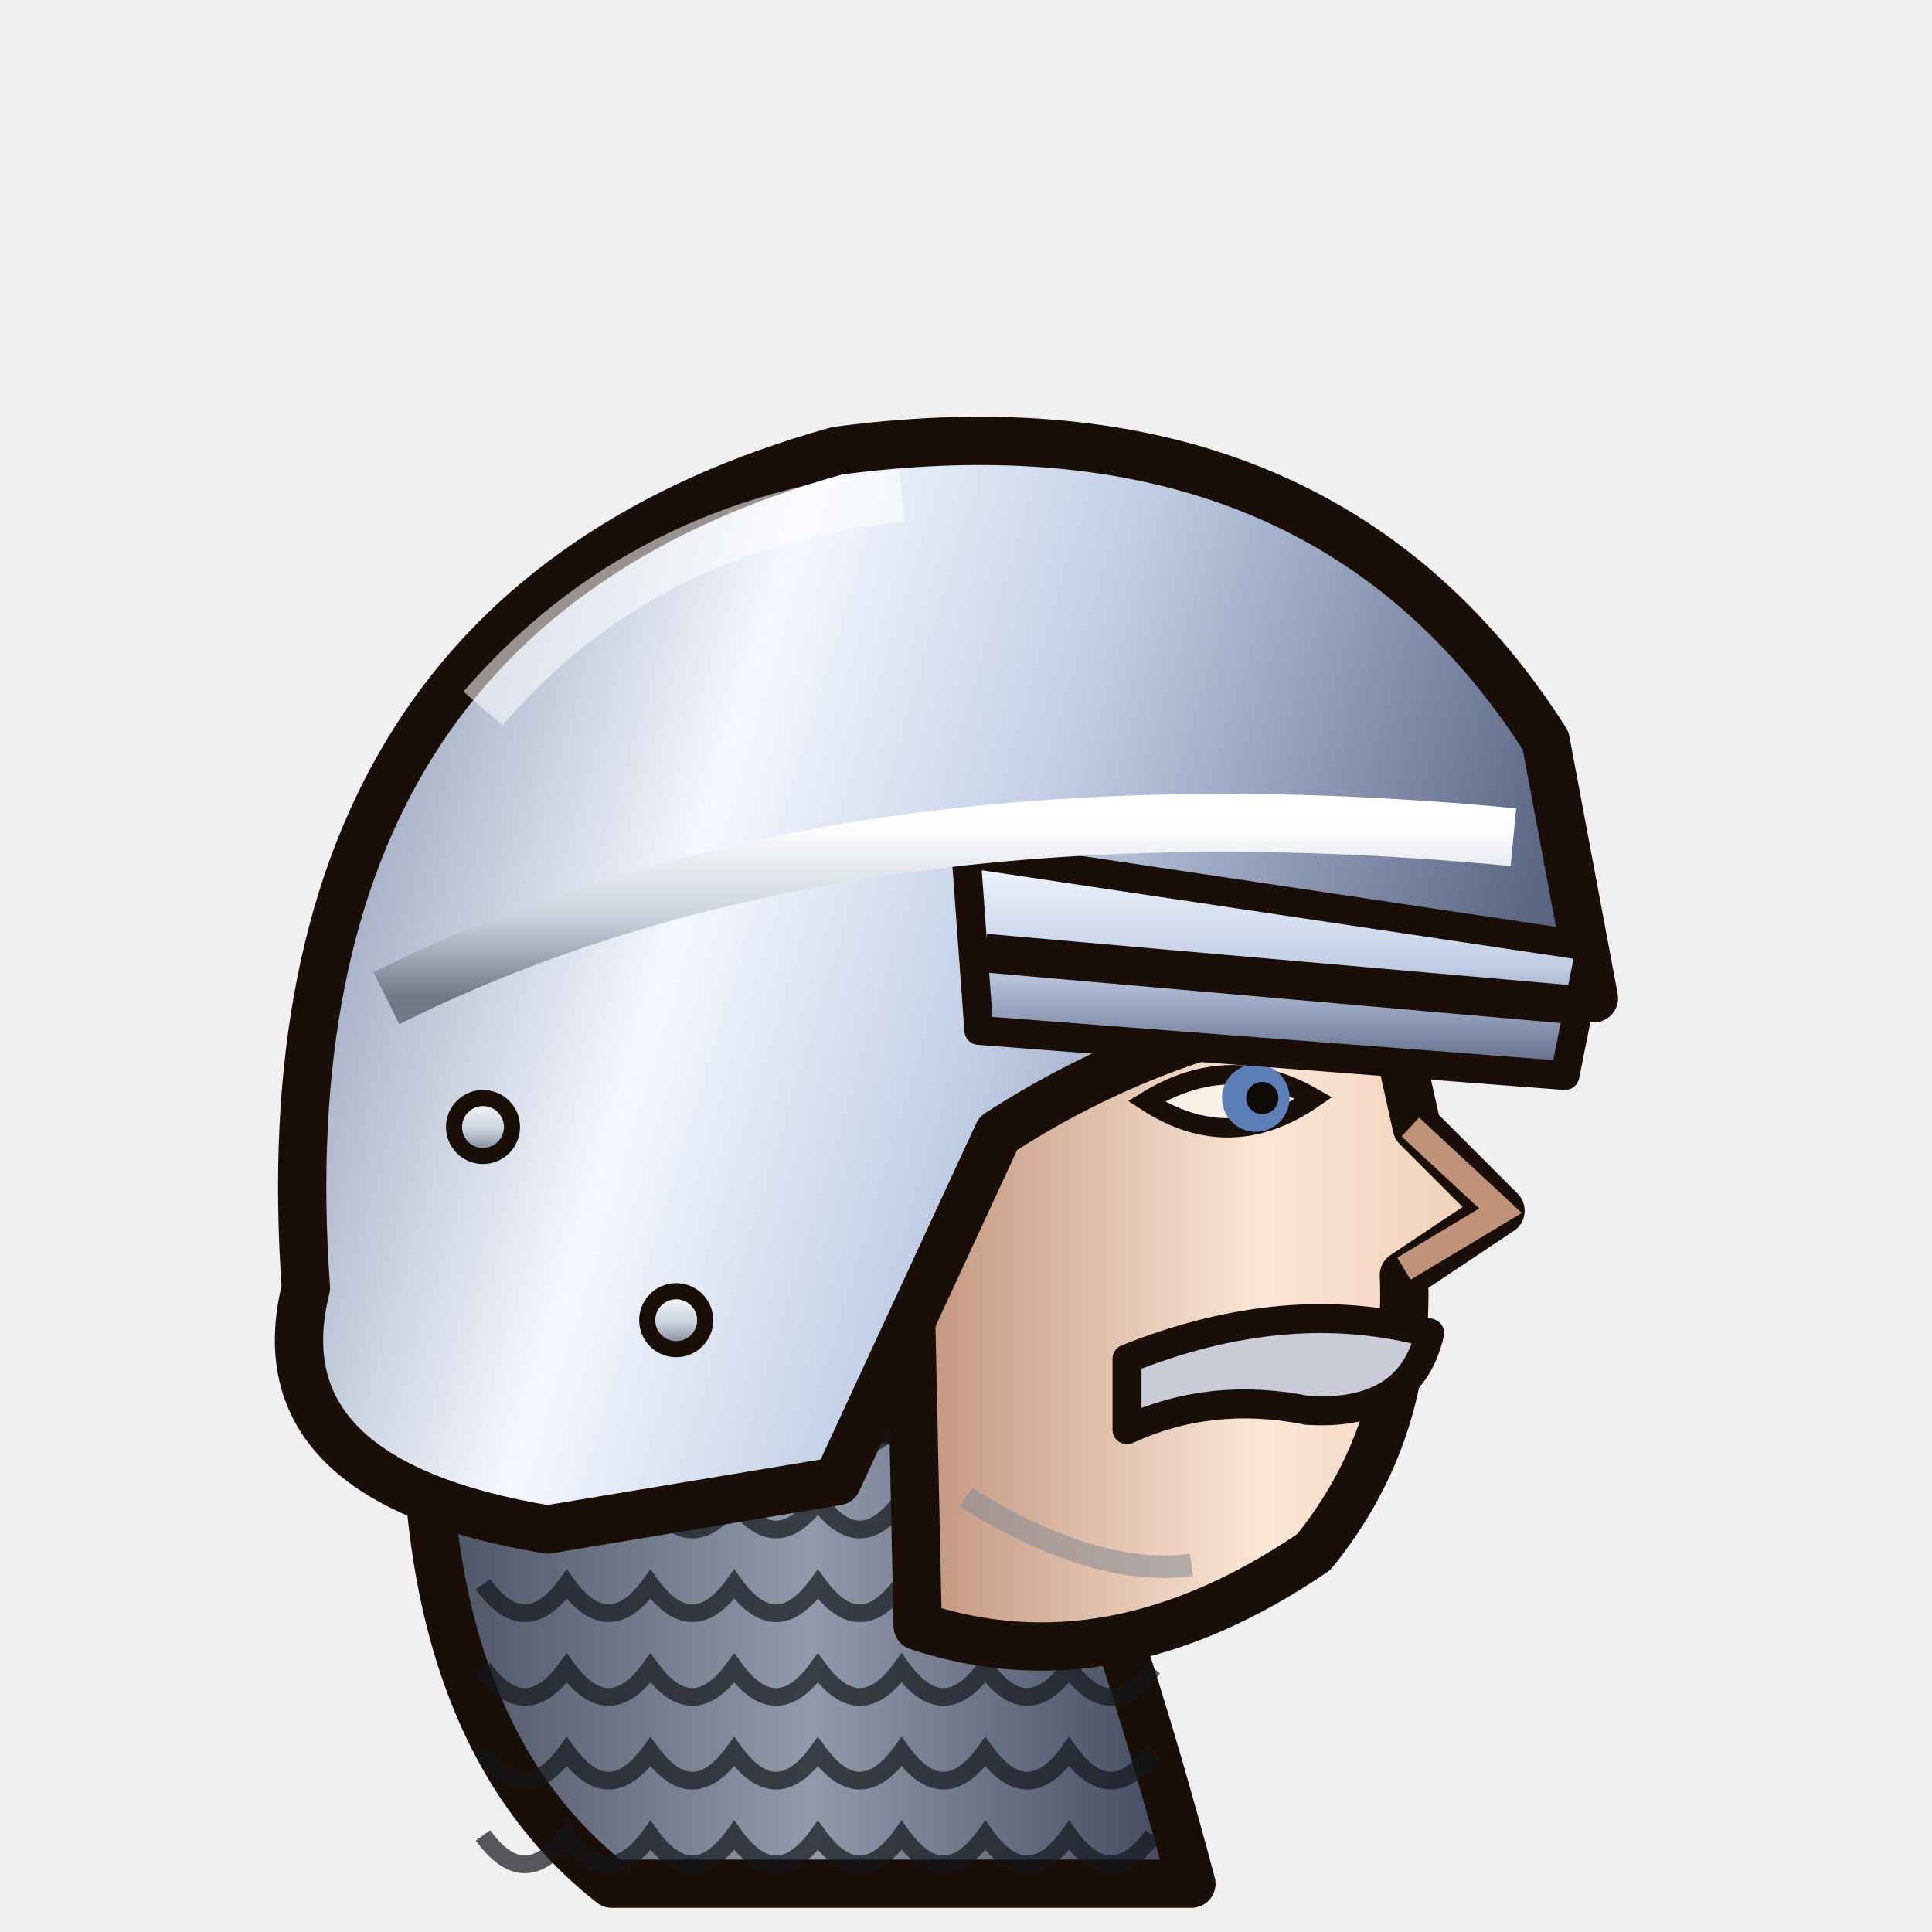
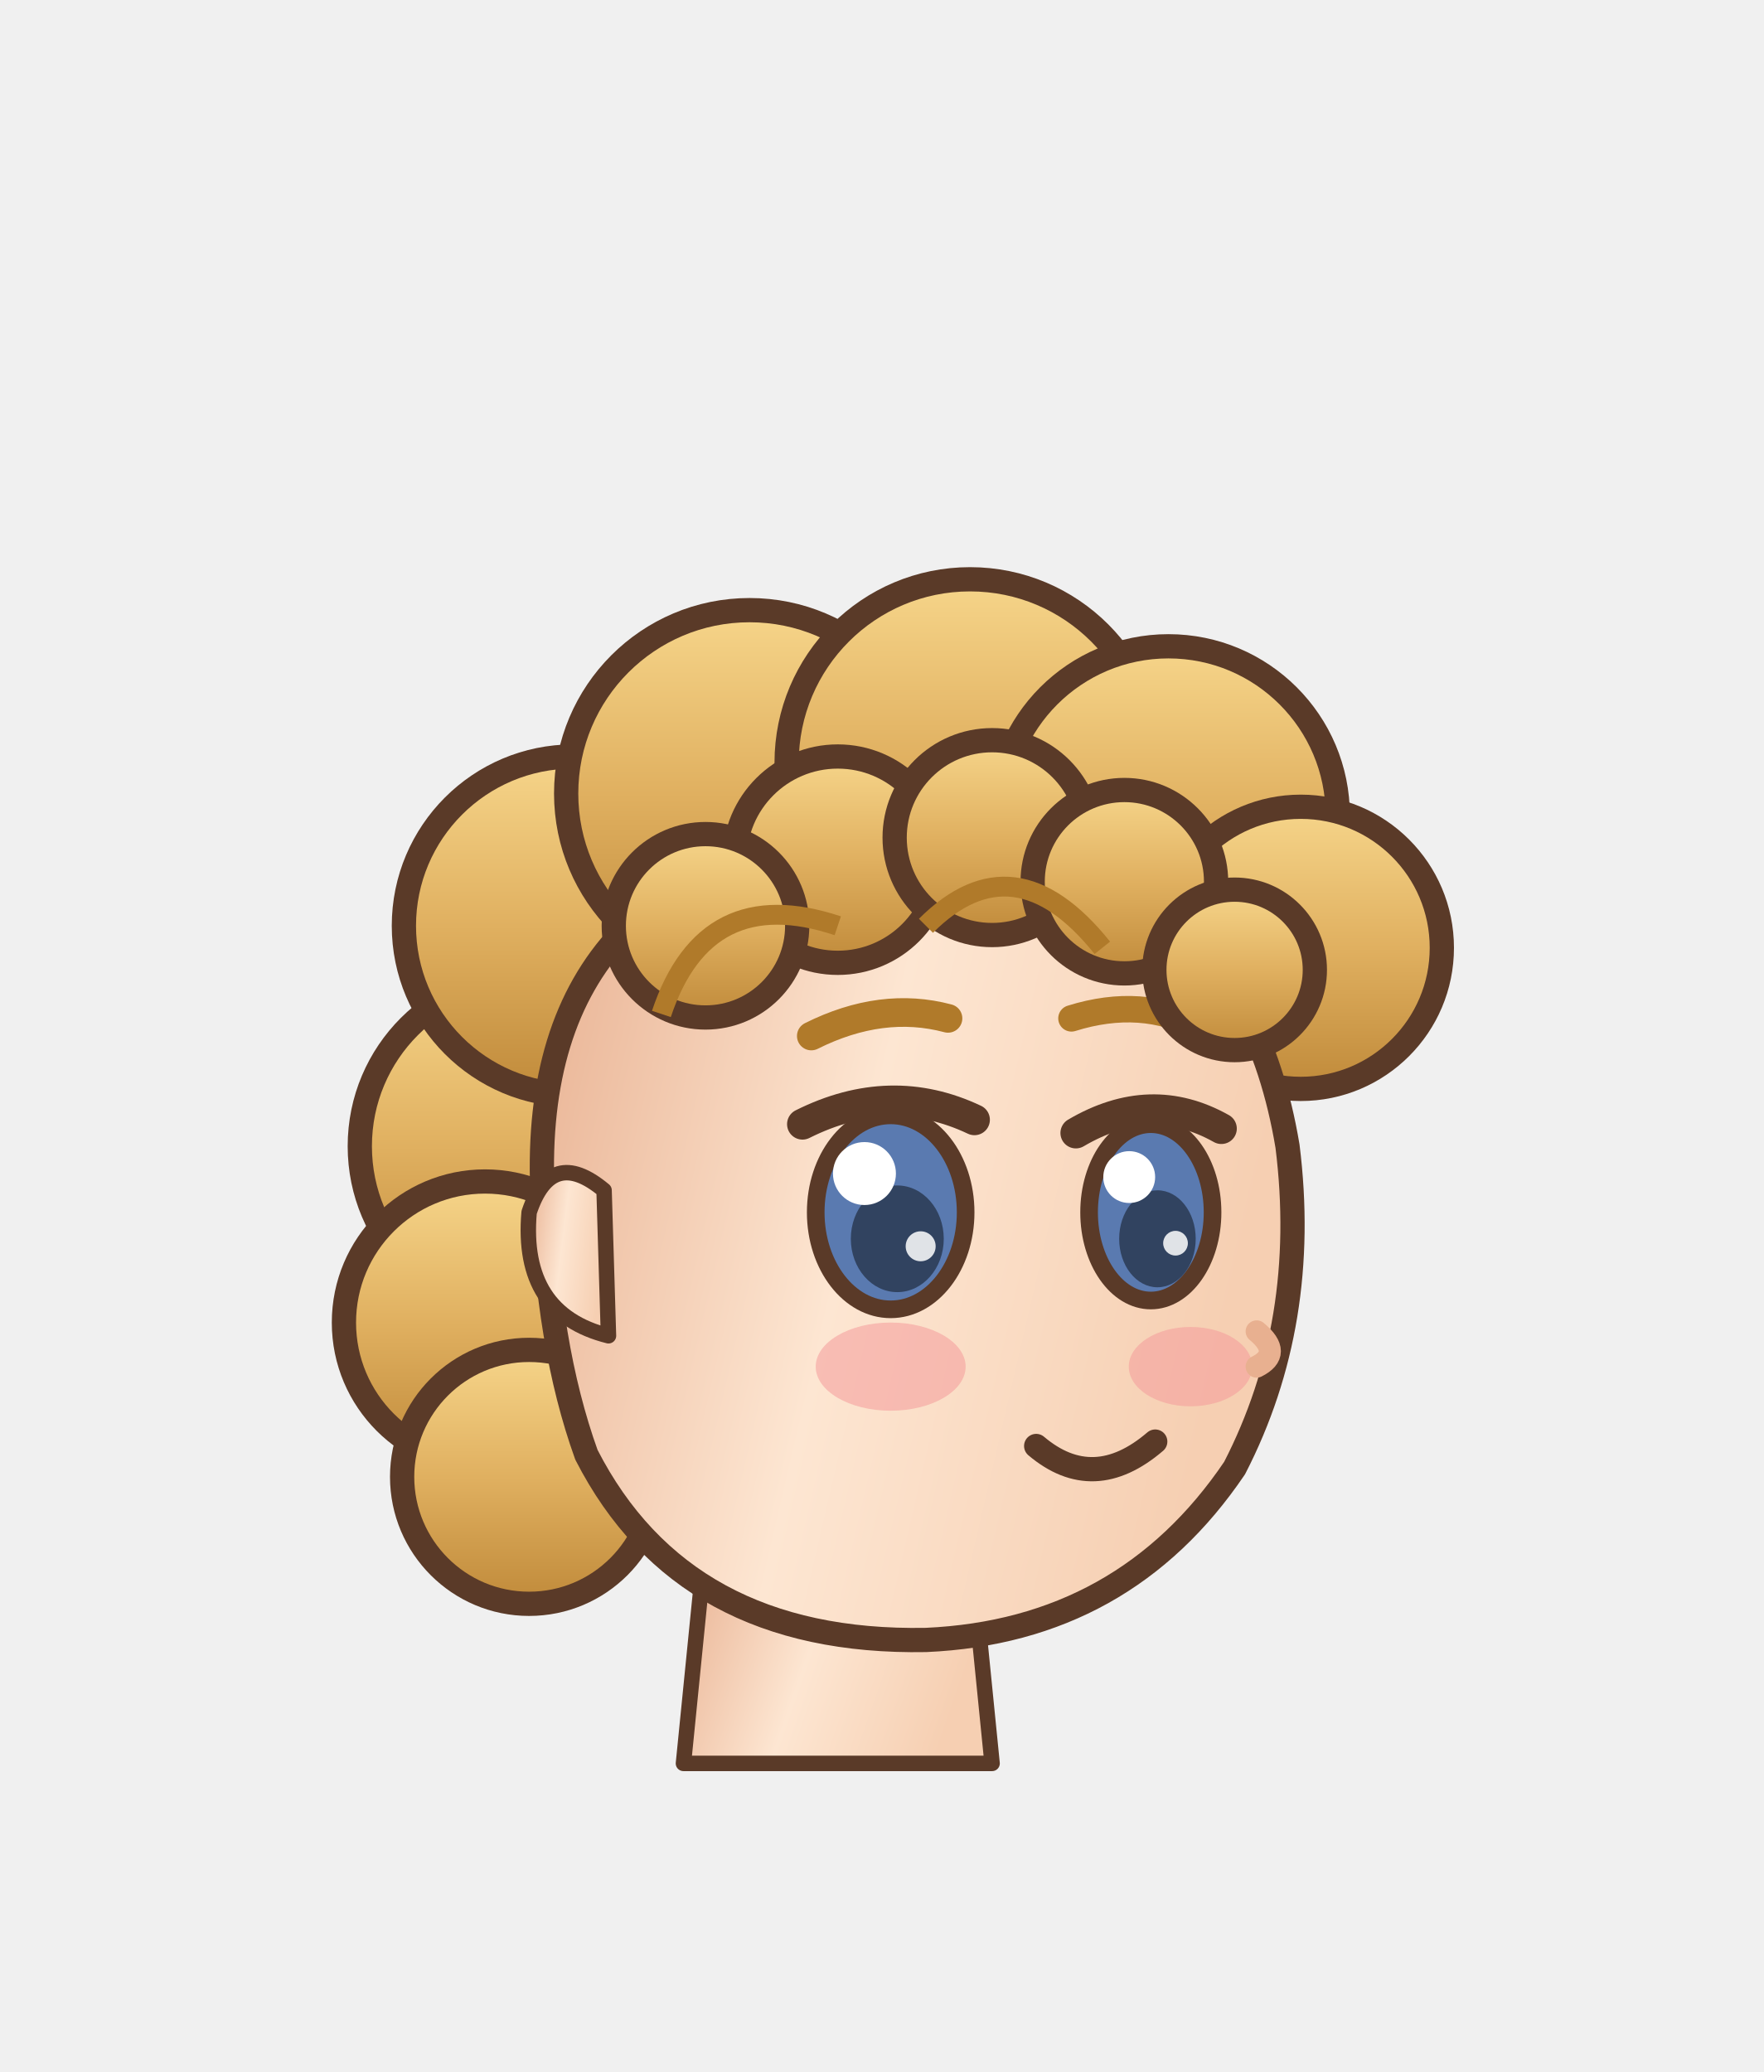
- <svg xmlns="http://www.w3.org/2000/svg" width="60" height="60" viewBox="0 0 60 60">
+ <svg xmlns="http://www.w3.org/2000/svg" width="80" height="94" viewBox="0 0 80 94">
  <defs>
+     <linearGradient id="skin" x1="0" y1="0" x2="1" y2="0.25">
+       <stop offset="0.00" stop-color="#e8b090" />
+       <stop offset="0.50" stop-color="#fde6d2" />
+       <stop offset="1.00" stop-color="#f6cfb2" />
+     </linearGradient>
+     <linearGradient id="gold" x1="0" y1="0" x2="0" y2="1">
+       <stop offset="0.00" stop-color="#f6d77a" />
+       <stop offset="0.50" stop-color="#d9a441" />
+       <stop offset="1.00" stop-color="#a8752a" />
+     </linearGradient>
+     <linearGradient id="leather" x1="0" y1="0" x2="1" y2="0.25">
+       <stop offset="0.00" stop-color="#5e3a20" />
+       <stop offset="0.50" stop-color="#b07a4a" />
+       <stop offset="1.00" stop-color="#8a5a34" />
+     </linearGradient>
    <linearGradient id="steel" x1="0" y1="0" x2="1" y2="0.25">
-       <stop offset="0" stop-color="#7b88a6" />
-       <stop offset="0.38" stop-color="#f4f8ff" />
-       <stop offset="0.62" stop-color="#c3cfe6" />
-       <stop offset="1" stop-color="#5a6583" />
+       <stop offset="0.00" stop-color="#8e949c" />
+       <stop offset="0.33" stop-color="#f1f2f0" />
+       <stop offset="0.67" stop-color="#c9ccd0" />
+       <stop offset="1.00" stop-color="#8e949c" />
    </linearGradient>
    <linearGradient id="steelv" x1="0" y1="0" x2="0" y2="1">
-       <stop offset="0" stop-color="#f4f8ff" />
-       <stop offset="0.5" stop-color="#c3cfe6" />
-       <stop offset="1" stop-color="#5a6583" />
+       <stop offset="0.00" stop-color="#f1f2f0" />
+       <stop offset="0.50" stop-color="#c9ccd0" />
+       <stop offset="1.00" stop-color="#8e949c" />
    </linearGradient>
-     <linearGradient id="gold" x1="0" y1="0" x2="0" y2="1">
-       <stop offset="0" stop-color="#ffffff" />
-       <stop offset="0.55" stop-color="#c9d1dc" />
-       <stop offset="1" stop-color="#6f7885" />
+     <linearGradient id="cream" x1="0" y1="0" x2="1" y2="0.25">
+       <stop offset="0.00" stop-color="#d9c6a0" />
+       <stop offset="0.50" stop-color="#fbf4e4" />
+       <stop offset="1.00" stop-color="#f1e4c8" />
    </linearGradient>
-     <linearGradient id="mail" x1="0" y1="0" x2="1" y2="0">
-       <stop offset="0" stop-color="#495163" />
-       <stop offset="0.5" stop-color="#929bac" />
-       <stop offset="1" stop-color="#3e465b" />
+     <linearGradient id="blue" x1="0" y1="0" x2="1" y2="0.25">
+       <stop offset="0.00" stop-color="#2e467e" />
+       <stop offset="0.50" stop-color="#4a6ab0" />
+       <stop offset="1.00" stop-color="#34508e" />
    </linearGradient>
-     <linearGradient id="skin" x1="0" y1="0" x2="1" y2="0">
-       <stop offset="0" stop-color="#c0927a" />
-       <stop offset="0.6" stop-color="#fbe6d6" />
-       <stop offset="1" stop-color="#efcdb6" />
+     <linearGradient id="bluev" x1="0" y1="0" x2="0" y2="1">
+       <stop offset="0.00" stop-color="#4a6ab0" />
+       <stop offset="1.00" stop-color="#2e467e" />
    </linearGradient>
-     <linearGradient id="hood" x1="0" y1="0" x2="1" y2="0.4">
-       <stop offset="0" stop-color="#282828" />
-       <stop offset="0.5" stop-color="#444444" />
-       <stop offset="1" stop-color="#333333" />
+     <linearGradient id="hair" x1="0" y1="0" x2="0" y2="1">
+       <stop offset="0.00" stop-color="#f6d58a" />
+       <stop offset="0.50" stop-color="#e0b060" />
+       <stop offset="1.00" stop-color="#c08a3a" />
    </linearGradient>
  </defs>
-   <g transform="translate(6,10)">
-     <path d="M7.5 29 Q6 43 13 48.5 L31 48.5 Q29 41 27 36 Z" fill="url(#mail)" stroke="#1a0f08" stroke-width="1.5" stroke-linejoin="round" />
-     <path d="M9.0 34.0 q1.3 1.8 2.6 0 q1.3 1.8 2.6 0 q1.3 1.8 2.6 0 q1.3 1.8 2.6 0 q1.3 1.8 2.6 0 q1.3 1.8 2.6 0 q1.3 1.8 2.6 0 q1.3 1.8 2.6 0" fill="none" stroke="#14161b" stroke-width="0.55" opacity="0.7" />
-     <path d="M9.0 36.6 q1.3 1.8 2.6 0 q1.3 1.8 2.6 0 q1.3 1.8 2.6 0 q1.3 1.8 2.6 0 q1.3 1.8 2.6 0 q1.3 1.8 2.6 0 q1.3 1.8 2.6 0 q1.3 1.8 2.6 0" fill="none" stroke="#14161b" stroke-width="0.55" opacity="0.7" />
-     <path d="M9.0 39.2 q1.3 1.8 2.6 0 q1.3 1.8 2.6 0 q1.3 1.8 2.6 0 q1.3 1.8 2.6 0 q1.3 1.8 2.6 0 q1.3 1.8 2.6 0 q1.3 1.8 2.6 0 q1.3 1.8 2.6 0" fill="none" stroke="#14161b" stroke-width="0.55" opacity="0.7" />
-     <path d="M9.0 41.8 q1.3 1.8 2.6 0 q1.3 1.8 2.6 0 q1.3 1.8 2.6 0 q1.3 1.8 2.6 0 q1.3 1.8 2.6 0 q1.3 1.8 2.6 0 q1.3 1.8 2.6 0 q1.3 1.8 2.6 0" fill="none" stroke="#14161b" stroke-width="0.55" opacity="0.7" />
-     <path d="M9.0 44.4 q1.3 1.8 2.6 0 q1.3 1.8 2.6 0 q1.3 1.8 2.6 0 q1.3 1.8 2.6 0 q1.3 1.8 2.6 0 q1.3 1.8 2.6 0 q1.3 1.8 2.6 0 q1.3 1.8 2.6 0" fill="none" stroke="#14161b" stroke-width="0.55" opacity="0.7" />
-     <path d="M9.0 47.0 q1.3 1.8 2.6 0 q1.3 1.8 2.6 0 q1.3 1.8 2.6 0 q1.3 1.8 2.6 0 q1.3 1.8 2.6 0 q1.3 1.8 2.6 0 q1.3 1.8 2.6 0 q1.3 1.8 2.6 0" fill="none" stroke="#14161b" stroke-width="0.55" opacity="0.7" />
-     <path d="M22 17 Q33 14.5 37 20.5 L38 25 L40.6 27.6 L37.6 29.6 Q37.8 34.5 34.8 38.2 Q28.5 42.5 22.5 40.5 Z" fill="url(#skin)" stroke="#1a0f08" stroke-width="1.5" stroke-linejoin="round" />
-     <path d="M37.8 25 L40.6 27.6 L37.6 29.4" fill="none" stroke="#c0927a" stroke-width="0.8" />
-     <path d="M29 32.2 Q34 30.2 38.4 31.4 Q37.8 34 34.6 33.8 Q31.6 33.2 29 34.4 Z" fill="#c9ccd6" stroke="#1a0f08" stroke-width="0.9" stroke-linejoin="round" />
-     <path d="M24 36.5 Q28 39 31 38.6" fill="none" stroke="#8c8e95" stroke-width="0.7" opacity="0.6" />
-     <path d="M29.6 24.2 Q32.2 22.6 34.8 24.1 Q32.2 25.9 29.6 24.2 Z" fill="#f8f2e6" stroke="#1a0f08" stroke-width="0.6" />
-     <circle cx="33" cy="24.1" r="1.05" fill="#5d7fb8" />
-     <circle cx="33.2" cy="24.1" r="0.5" fill="#0d0a08" />
-     <path d="M28.6 21.6 Q32 19.8 36 20.9" fill="none" stroke="#a0a3ab" stroke-width="1.3" stroke-linecap="round" />
-     <path d="M3.5 30 Q2 9 20 4 Q35 2 42 13 L43.5 21 Q33 20 25 25.2 L20 36 L11 37.5 Q2 36 3.5 30 Z" fill="url(#steel)" stroke="#1a0f08" stroke-width="1.5" stroke-linejoin="round" />
-     <path d="M9 12 Q14 6.2 22 5.4" fill="none" stroke="#ffffff" stroke-width="1.6" opacity="0.55" />
-     <path d="M24 16.5 L43.4 19.4 L42.6 23.4 L24.4 22 Z" fill="url(#steelv)" stroke="#1a0f08" stroke-width="0.9" stroke-linejoin="round" />
-     <path d="M24.6 19.6 L42.8 21.2" stroke="#1a0f08" stroke-width="1.2" />
-     <path d="M6 21 Q20 14 41 16" fill="none" stroke="url(#gold)" stroke-width="1.8" />
-     <circle cx="9" cy="25" r="0.9" fill="url(#gold)" stroke="#1a0f08" stroke-width="0.5" />
-     <circle cx="15" cy="31" r="0.9" fill="url(#gold)" stroke="#1a0f08" stroke-width="0.5" />
+   <g transform="translate(16,30)">
+     <circle cx="8" cy="22" r="7.68" fill="url(#hair)" stroke="#5a3a28" stroke-width="1.1" stroke-linejoin="round" stroke-linecap="round" />
+     <circle cx="6" cy="30" r="6.4" fill="url(#hair)" stroke="#5a3a28" stroke-width="1.1" stroke-linejoin="round" stroke-linecap="round" />
+     <circle cx="10" cy="12" r="7.68" fill="url(#hair)" stroke="#5a3a28" stroke-width="1.1" stroke-linejoin="round" stroke-linecap="round" />
+     <circle cx="18" cy="6" r="8.32" fill="url(#hair)" stroke="#5a3a28" stroke-width="1.1" stroke-linejoin="round" stroke-linecap="round" />
+     <circle cx="28" cy="4.6" r="8.32" fill="url(#hair)" stroke="#5a3a28" stroke-width="1.1" stroke-linejoin="round" stroke-linecap="round" />
+     <circle cx="37" cy="7" r="7.68" fill="url(#hair)" stroke="#5a3a28" stroke-width="1.1" stroke-linejoin="round" stroke-linecap="round" />
+     <circle cx="43" cy="13" r="6.4" fill="url(#hair)" stroke="#5a3a28" stroke-width="1.1" stroke-linejoin="round" stroke-linecap="round" />
+     <circle cx="8" cy="37" r="5.76" fill="url(#hair)" stroke="#5a3a28" stroke-width="1.1" stroke-linejoin="round" stroke-linecap="round" />
+     <path d="M16 40 L28 40 L29 50 L15 50 Z" fill="url(#skin)" stroke="#5a3a28" stroke-width="0.7" stroke-linejoin="round" stroke-linecap="round" />
+     <path d="M8.6 24 Q8 9 24 7.6 Q40 7.6 42.4 22 Q43.4 30 40 36.6 Q35 44 26 44.4 Q15 44.6 10.6 36 Q8.8 31 8.6 24 Z" fill="url(#skin)" stroke="#5a3a28" stroke-width="1.1" stroke-linejoin="round" stroke-linecap="round" />
+     <path d="M11.4 24 Q9 22 8 25 Q7.6 29.6 11.6 30.6 Z" fill="url(#skin)" stroke="#5a3a28" stroke-width="0.7" stroke-linejoin="round" stroke-linecap="round" />
+     <ellipse cx="24.4" cy="32" rx="3.4" ry="2" fill="#f49a9a" opacity="0.55" />
+     <ellipse cx="38" cy="32" rx="2.8" ry="1.8" fill="#f49a9a" opacity="0.55" />
+     <ellipse cx="24.4" cy="25" rx="3.4" ry="4.4" fill="#5a7ab0" stroke="#5a3a28" stroke-width="0.8" />
+     <ellipse cx="24.7" cy="26.2" rx="2.108" ry="2.42" fill="#314360" />
+     <circle cx="23.21" cy="23.24" r="1.428" fill="#ffffff" />
+     <circle cx="25.76" cy="26.54" r="0.68" fill="#ffffff" opacity="0.85" />
+     <path d="M20.4 21.0 Q24.4 19.0 28.2 20.8" fill="none" stroke="#5a3a28" stroke-width="1.4" stroke-linecap="round" />
+     <ellipse cx="36.2" cy="25" rx="2.8" ry="4.0" fill="#5a7ab0" stroke="#5a3a28" stroke-width="0.8" />
+     <ellipse cx="36.5" cy="26.2" rx="1.736" ry="2.2" fill="#314360" />
+     <circle cx="35.22" cy="23.4" r="1.176" fill="#ffffff" />
+     <circle cx="37.32" cy="26.4" r="0.56" fill="#ffffff" opacity="0.85" />
+     <path d="M32.8 21.4 Q36.2 19.4 39.4 21.2" fill="none" stroke="#5a3a28" stroke-width="1.4" stroke-linecap="round" />
+     <path d="M20.8 17 Q24 15.4 27 16.2" fill="none" stroke="#b07a2a" stroke-width="1.3" stroke-linecap="round" />
+     <path d="M32.6 16.2 Q35.8 15.2 38.4 16.6" fill="none" stroke="#b07a2a" stroke-width="1.2" stroke-linecap="round" />
+     <path d="M41 30.4 Q42.2 31.4 41 32" fill="none" stroke="#e8b090" stroke-width="1" stroke-linecap="round" />
+     <path d="M31 35.6 Q33.6 37.8 36.4 35.4" fill="none" stroke="#5a3a28" stroke-width="1.1" stroke-linecap="round" />
+     <circle cx="22" cy="9" r="4.68" fill="url(#hair)" stroke="#5a3a28" stroke-width="1.1" stroke-linejoin="round" stroke-linecap="round" />
+     <circle cx="29" cy="8" r="4.42" fill="url(#hair)" stroke="#5a3a28" stroke-width="1.1" stroke-linejoin="round" stroke-linecap="round" />
+     <circle cx="35" cy="10" r="4.16" fill="url(#hair)" stroke="#5a3a28" stroke-width="1.1" stroke-linejoin="round" stroke-linecap="round" />
+     <circle cx="40" cy="14" r="3.64" fill="url(#hair)" stroke="#5a3a28" stroke-width="1.1" stroke-linejoin="round" stroke-linecap="round" />
+     <circle cx="16" cy="12" r="4.16" fill="url(#hair)" stroke="#5a3a28" stroke-width="1.1" stroke-linejoin="round" stroke-linecap="round" />
+     <path d="M14 16 Q16 10 22 12 M26 12 Q30 8 34 13" fill="none" stroke="#b07a2a" stroke-width="0.9" />
  </g>
</svg>
